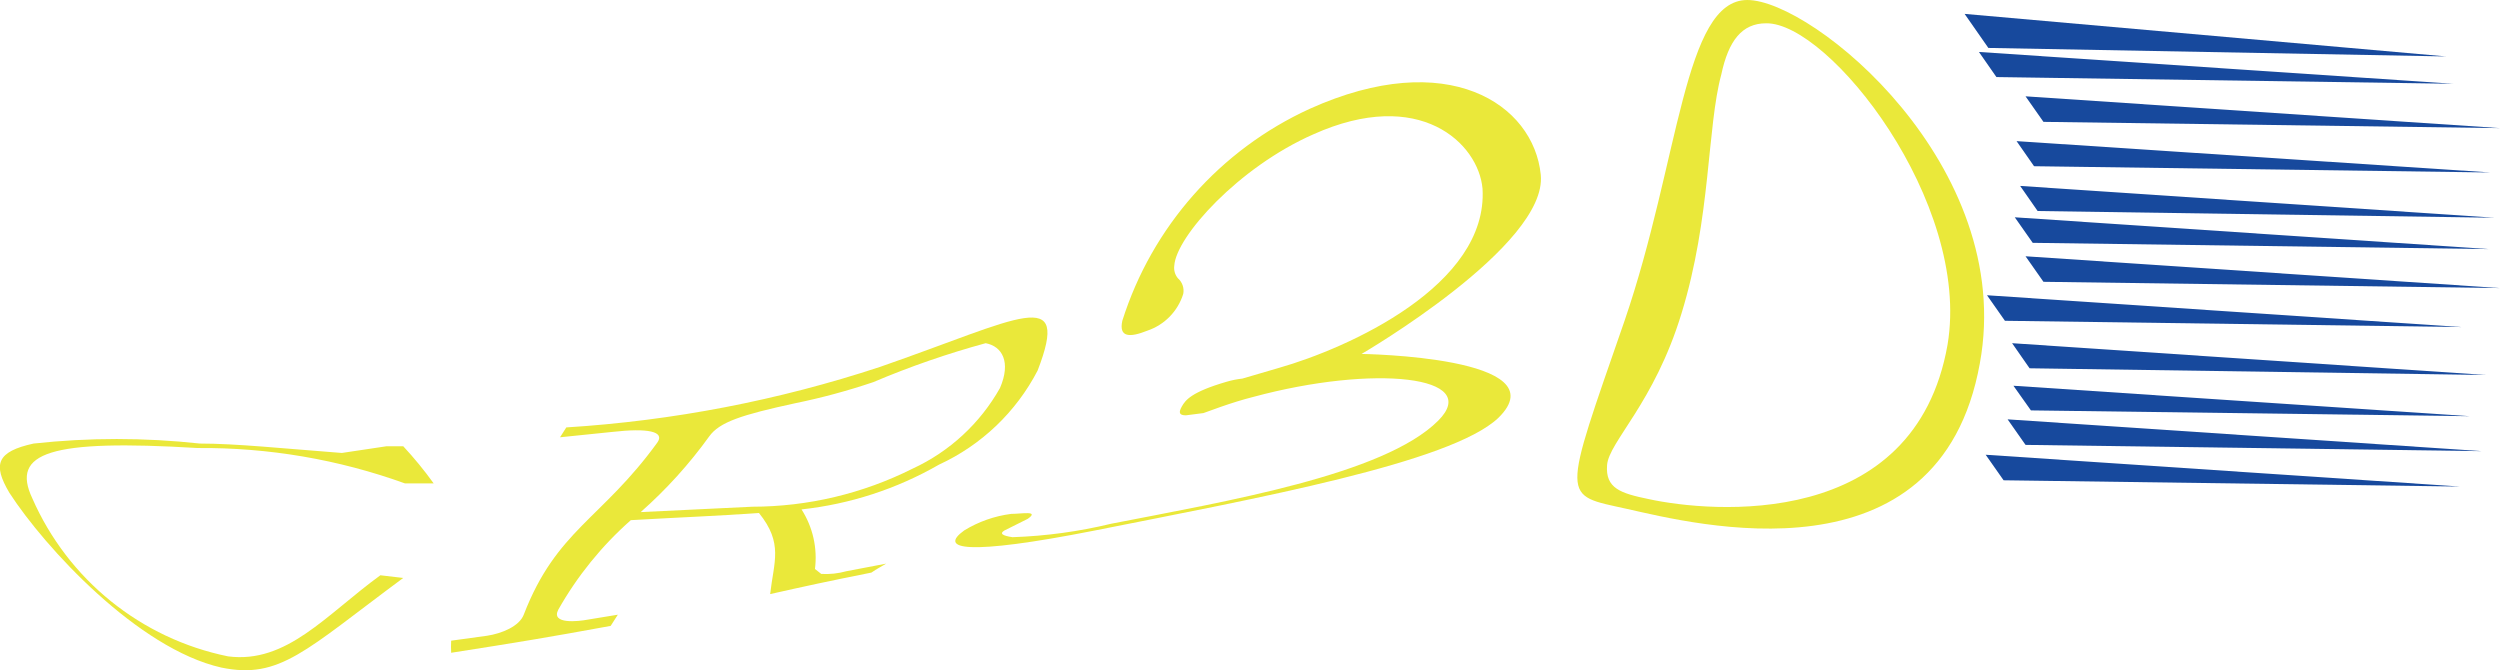
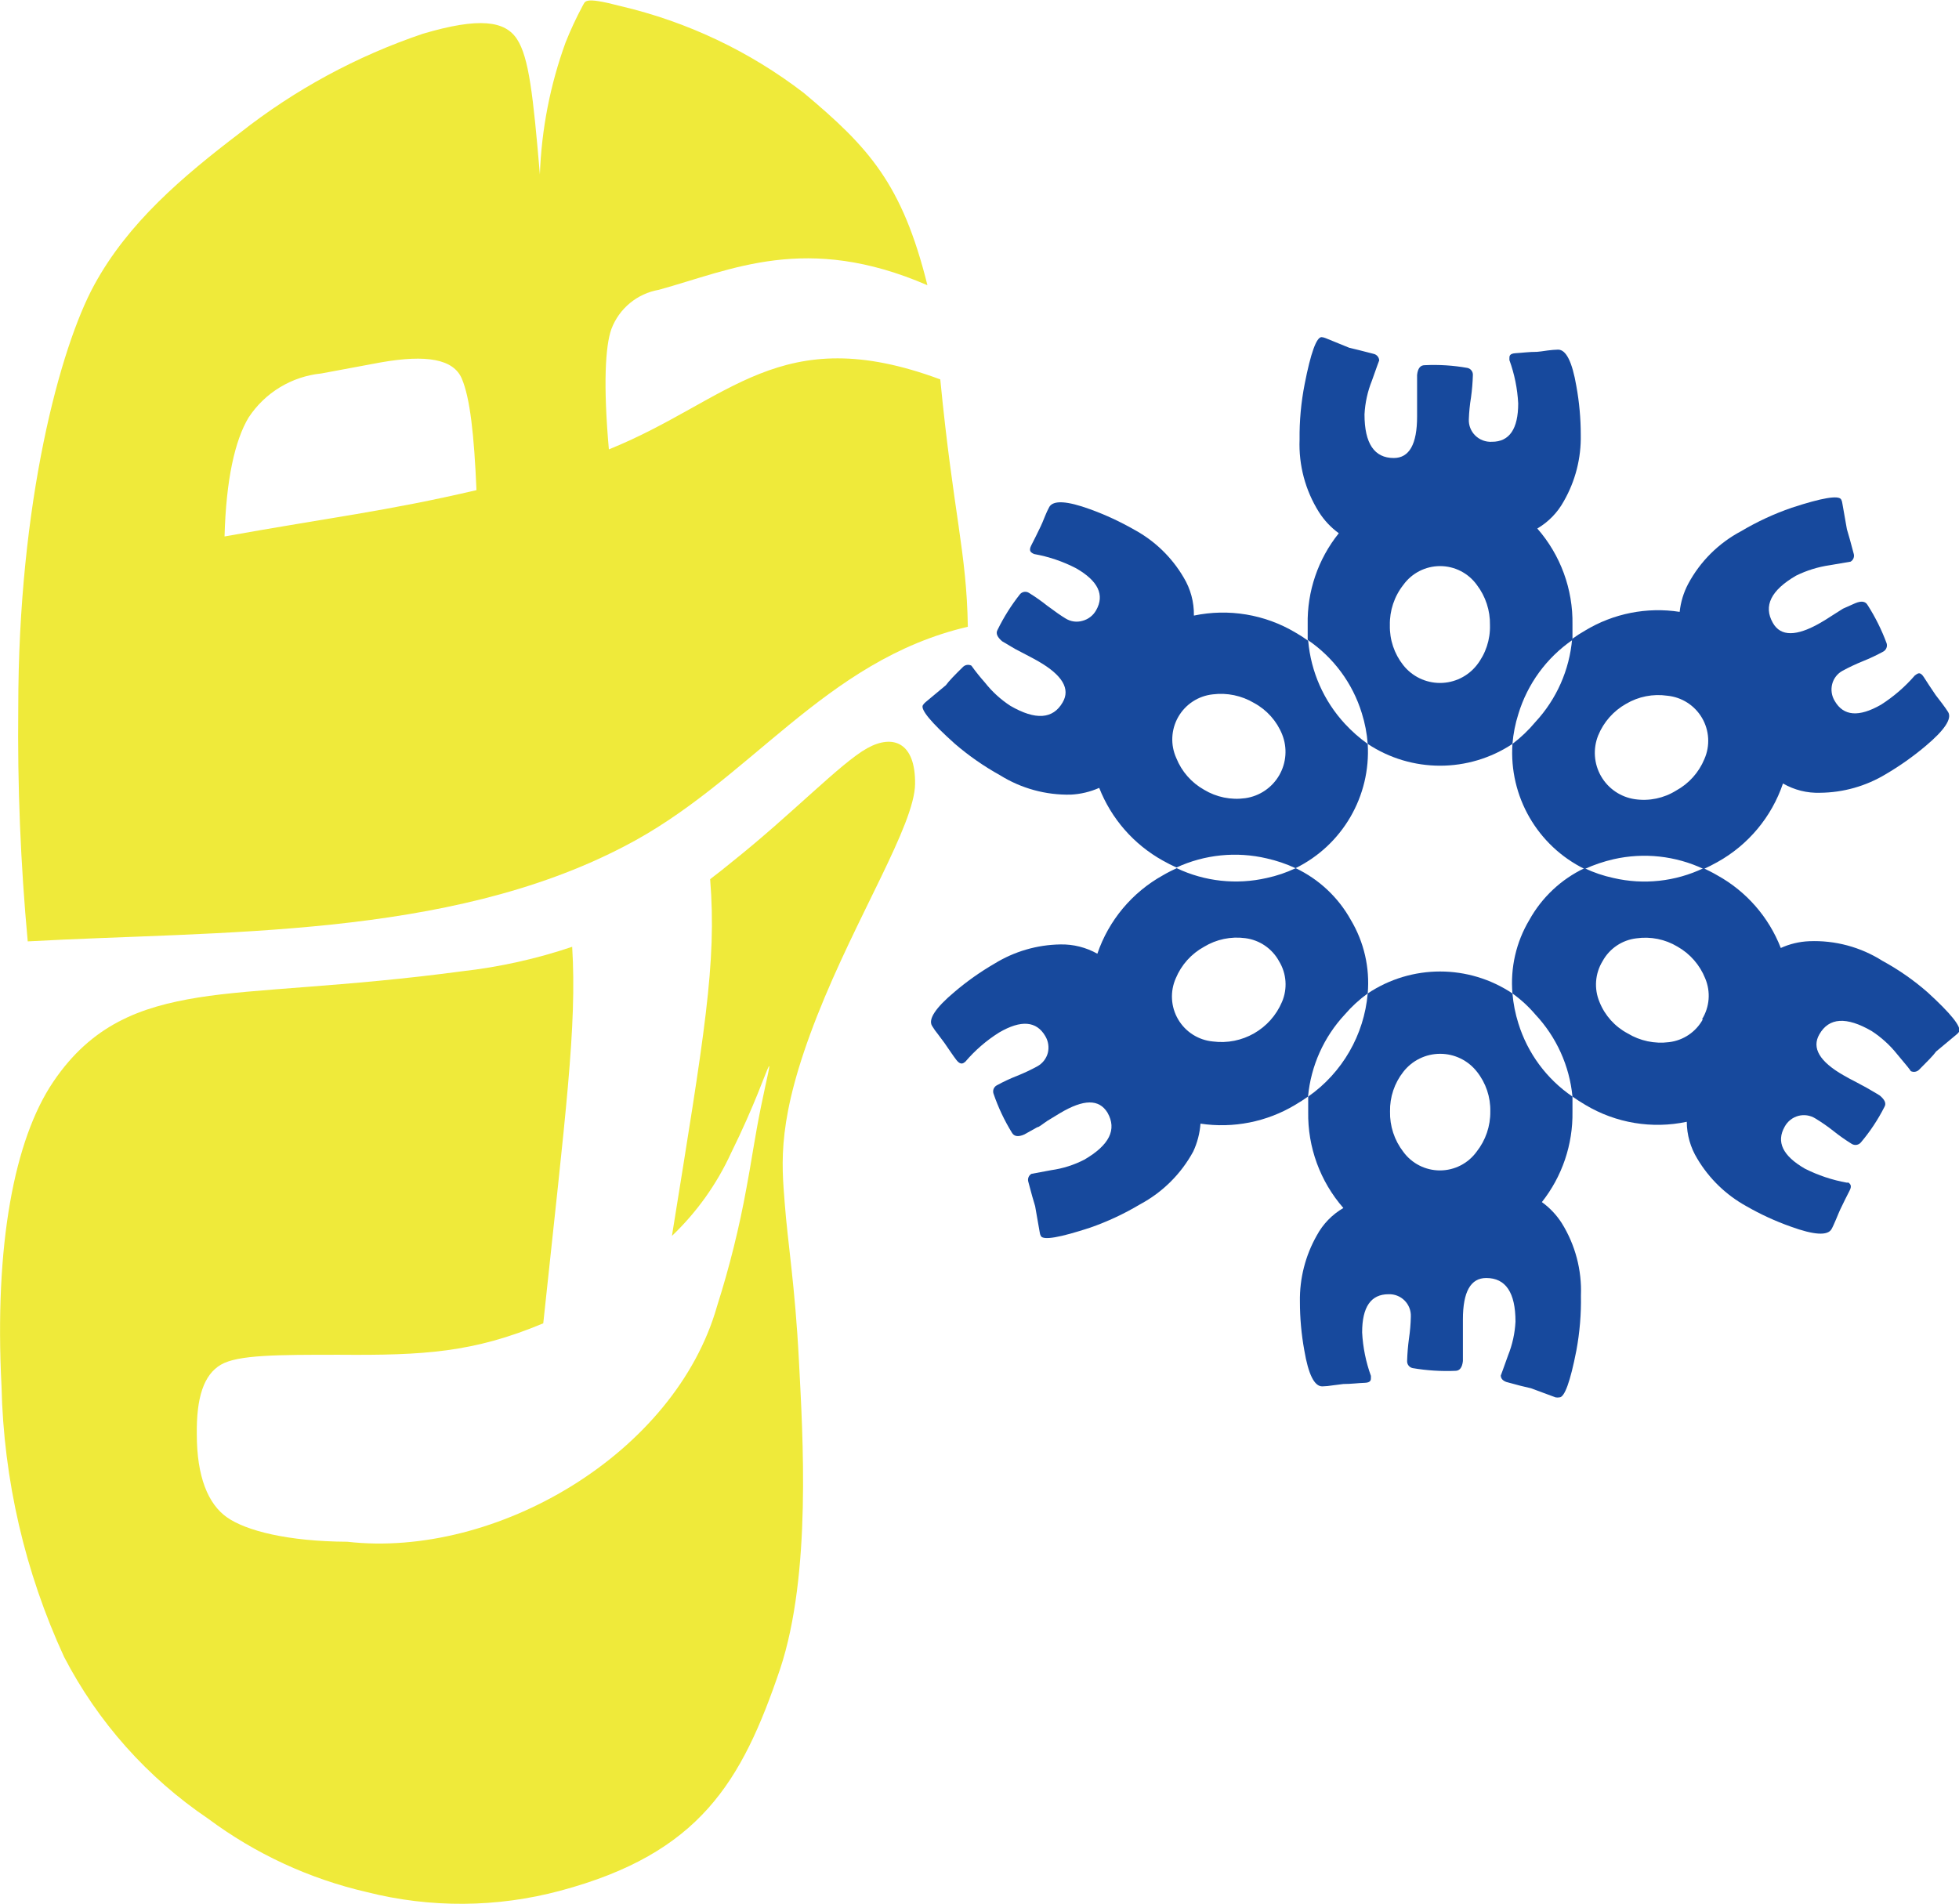
- <svg xmlns="http://www.w3.org/2000/svg" viewBox="0 0 55.8 14.95">
+ <svg xmlns="http://www.w3.org/2000/svg" viewBox="0 0 115.86 112.61">
  <defs>
-     <style>.cls-1{fill:#17499d;}.cls-2{fill:#eae83a;}</style>
+     <style>.cls-1{fill:#efea3a;}.cls-2{fill:#17499d;}</style>
  </defs>
  <g id="圖層_2" data-name="圖層 2">
    <g id="圖層_1-2" data-name="圖層 1">
-       <polygon class="cls-1" points="44.72 10.72 44.32 10.15 54.91 10.86 44.72 10.72" />
-       <polygon class="cls-1" points="45.21 9.93 44.81 9.36 55.4 10.07 45.21 9.93" />
-       <polygon class="cls-1" points="45.33 9.16 44.94 8.61 55.13 9.29 45.33 9.16" />
-       <polygon class="cls-1" points="45.3 8.22 44.91 7.66 55.49 8.37 45.3 8.22" />
-       <polygon class="cls-1" points="44.75 7.16 44.35 6.59 54.94 7.3 44.75 7.16" />
-       <polygon class="cls-1" points="45.61 6.29 45.21 5.72 55.8 6.43 45.61 6.29" />
-       <polygon class="cls-1" points="45.37 5.42 44.97 4.85 55.56 5.56 45.37 5.42" />
-       <polygon class="cls-1" points="45.48 4.71 45.09 4.15 55.68 4.86 45.48 4.71" />
-       <polygon class="cls-1" points="45.4 3.71 45.01 3.15 55.59 3.85 45.4 3.71" />
-       <polygon class="cls-1" points="45.61 2.72 45.21 2.15 55.8 2.86 45.61 2.72" />
-       <polygon class="cls-1" points="44.56 1.72 44.17 1.16 54.76 1.87 44.56 1.72" />
-       <polygon class="cls-1" points="44.38 1.07 43.85 0.31 54.6 1.26 44.38 1.07" />
-       <path class="cls-2" d="M9,12.9c-2.19,1.62-2.75,2.27-4.06,2C3.08,14.48,1,12.22.21,11c-.38-.64-.28-.92.54-1.1a17.08,17.08,0,0,1,3.71,0c.81,0,1.86.11,3.17.21l1-.15.37,0a8.53,8.53,0,0,1,.68.83l-.64,0A13.3,13.3,0,0,0,4.41,10C1.11,9.8.24,10.1.72,11.12a6.1,6.1,0,0,0,4.37,3.53c1.31.17,2.19-.93,3.4-1.81Z" />
-       <path class="cls-2" d="M14.67,9.88c.18-.25-.21-.33-1-.24l-1.17.12.14-.22a27.94,27.94,0,0,0,7-1.35c3.14-1.09,4.26-1.84,3.52.08a4.69,4.69,0,0,1-2.2,2.1,7.86,7.86,0,0,1-3.07,1,2,2,0,0,1,.3,1.33l.14.11a1.72,1.72,0,0,0,.56-.06l.89-.17c-.13.08-.2.11-.33.2-1,.2-1.46.3-2.26.48.08-.72.3-1.13-.25-1.81-1,.07-1.64.09-2.86.16a7.74,7.74,0,0,0-1.62,2c-.17.33.45.26.66.22l.67-.11-.16.25c-1.42.26-2.09.37-3.56.6a2.45,2.45,0,0,1,0-.27l.8-.11c.33-.05.72-.21.82-.47C12.42,11.83,13.43,11.59,14.67,9.88Zm2.12,1.43a8,8,0,0,0,3.58-.85,4.31,4.31,0,0,0,1.95-1.8c.25-.58.05-.93-.32-1a19.65,19.65,0,0,0-2.51.87A14.61,14.61,0,0,1,17.75,9c-1.2.26-1.69.42-1.92.74a10.24,10.24,0,0,1-1.53,1.69Z" />
-       <path class="cls-2" d="M28.55,8.21c1.54-.44,4.67-1.84,4.54-4C33,3.2,31.69,1.93,29.31,3c-1.66.73-3.06,2.28-3.1,2.93a.36.36,0,0,0,.08.28.37.37,0,0,1,.12.35,1.26,1.26,0,0,1-.8.82c-.4.16-.64.15-.56-.22a7.78,7.78,0,0,1,4.18-4.73c3.08-1.39,5-.11,5.16,1.47s-4,4-4,4,4.46.06,3.05,1.43c-1.06,1-5.38,1.79-9,2.51-2.89.57-3.5.42-2.92,0a2.65,2.65,0,0,1,1.05-.37c.23,0,.64-.08.37.11l-.52.26q-.17.1.18.15a10.93,10.93,0,0,0,2.2-.3c2.56-.5,6.09-1.09,7.3-2.3,1-1-1.43-1.26-4.13-.53-.24.06-.49.14-.72.22l-.39.14-.39.05c-.15,0-.17-.06-.09-.2s.21-.32,1-.55a2,2,0,0,1,.35-.07Z" />
-       <path class="cls-2" d="M39,0c1.46,0,6,3.7,5.19,8.11-.9,5-6.39,3.58-7.87,3.25s-1.47-.13-.06-4.2C37.49,3.57,37.58,0,39,0ZM37.53,7c-.61,2-1.62,2.86-1.66,3.38s.3.63.93.76c1.38.3,5.94.72,6.67-3.45C44,4.51,40.82.5,39.42.52c-.54,0-.84.39-1,1.14C38.1,2.84,38.19,4.86,37.53,7Z" />
+       <path class="cls-1" d="M33.84,56c.29,4.72-.39,9.81-1.71,22.27C28,80,25.06,80.17,20.06,80.13c-3.63,0-6,0-7,.59s-1.45,1.92-1.42,4.12c0,2.49.66,4.12,1.79,4.91s3.58,1.42,7.11,1.44c8.79,1,19.39-5.2,21.87-13.94a56.08,56.08,0,0,0,1.74-7c.28-1.46.49-3,.86-4.81s.59-2.6.44-2.33-.83,2.29-2.21,5.08a15.94,15.94,0,0,1-3.5,4.91C41.66,61.16,42.4,57,42,52c.57-.43.82-.64,1.34-1.06,3.49-2.78,6.38-5.81,7.94-6.68s2.87-.32,2.84,2.11-3.47,7.82-5.79,13.71c-2.41,6.12-2.1,8.7-1.92,11.08s.61,4.86.84,9.31S48,93.09,46.14,98.71c-2.27,6.7-4.75,10.91-13,13.12a22.68,22.68,0,0,1-11.45.08,25.21,25.21,0,0,1-9.38-4.34A26,26,0,0,1,3.79,98,40.39,40.39,0,0,1,.09,82c-.43-8.4.76-14.6,3.05-18S8.31,59.55,11.72,59s8.58-.61,15.59-1.55A31.27,31.27,0,0,0,33.84,56Z" />
+       <path class="cls-1" d="M1.64,55.68a133.78,133.78,0,0,1-.56-13.82c0-12.15,2.48-21.31,4.49-25s5.21-6.4,8.62-9A36.22,36.22,0,0,1,25,2c3.37-1,4.88-.76,5.58.32s.95,3.29,1.35,8a25.51,25.51,0,0,1,1.52-7.81,21.24,21.24,0,0,1,1-2.15c.18-.27,0-.59,2.25,0A28.41,28.41,0,0,1,47.53,5.49c3.85,3.22,5.83,5.38,7.32,11.38-7.17-3.1-11.56-.92-15.88.27a3.67,3.67,0,0,0-2.81,2.32c-.36,1-.49,3.29-.15,7.12,7.16-2.89,10.11-7.66,19.6-4.14.78,8,1.56,10.19,1.63,14.63-8.55,2-12.88,9.16-20.34,13C26.42,55.53,13,55.05,1.64,55.68ZM13.28,31.73c6.29-1.13,9.55-1.49,14.9-2.74-.14-3.28-.38-5.46-.87-6.6s-2.06-1.44-4.82-.95L19,22.09a5.84,5.84,0,0,0-4.3,2.61C13.89,26.05,13.37,28.38,13.28,31.73Z" />
+       <path class="cls-2" d="M89.8,60.53a8.15,8.15,0,0,1-.35-1.77,7.7,7.7,0,0,0-8.56,0,8.33,8.33,0,0,1-3.52,6.1c0,.29,0,.59,0,.9a8.43,8.43,0,0,0,2.08,5.69,4.16,4.16,0,0,0-1.57,1.62,7.68,7.68,0,0,0-1,3.92,16.06,16.06,0,0,0,.26,2.88Q77.5,82,78.2,82a4.22,4.22,0,0,0,.62-.06l.63-.08c.47,0,.89-.06,1.26-.07s.37-.18.37-.29,0-.08,0-.12a8.89,8.89,0,0,1-.52-2.57c0-1.51.52-2.26,1.56-2.26a1.27,1.27,0,0,1,1.32,1.32,10.11,10.11,0,0,1-.11,1.3,12.6,12.6,0,0,0-.11,1.33.41.41,0,0,0,.33.42,12,12,0,0,0,2.53.16c.25,0,.4-.2.44-.58,0-.06,0-.35,0-.89,0-.11,0-.35,0-.71s0-.64,0-.86c0-1.64.46-2.45,1.38-2.45,1.15,0,1.73.86,1.73,2.58a6.22,6.22,0,0,1-.44,2c-.29.81-.43,1.2-.43,1.18q0,.27.33.39c.64.18,1.12.3,1.45.37l1.46.54a.63.63,0,0,0,.23,0c.3,0,.64-.92,1-2.77a16.17,16.17,0,0,0,.27-3.25,7.56,7.56,0,0,0-1.13-4.28,4.57,4.57,0,0,0-1.18-1.25A8.4,8.4,0,0,0,93,65.76c0-.31,0-.61,0-.9A8.15,8.15,0,0,1,89.8,60.53Zm-2.47,7.59a2.68,2.68,0,0,1-4.34,0,3.76,3.76,0,0,1-.78-2.38A3.67,3.67,0,0,1,83,63.39a2.76,2.76,0,0,1,4.35,0,3.65,3.65,0,0,1,.79,2.35A3.76,3.76,0,0,1,87.33,68.12Z" />
+       <path class="cls-2" d="M114,58.69a14.81,14.81,0,0,0-2.67-1.86A7.51,7.51,0,0,0,107,55.67a4.51,4.51,0,0,0-1.68.4,8.37,8.37,0,0,0-3.76-4.3c-.27-.16-.54-.29-.81-.42a8.1,8.1,0,0,1-5.33.58,7.82,7.82,0,0,1-1.71-.58,7.33,7.33,0,0,0-3.26,3.06,7.26,7.26,0,0,0-1,4.35A7.48,7.48,0,0,1,90.8,60,8.26,8.26,0,0,1,93,64.86c.24.17.49.33.76.49a8.32,8.32,0,0,0,6,1,4.22,4.22,0,0,0,.62,2.18,7.69,7.69,0,0,0,2.9,2.81,15.85,15.85,0,0,0,2.63,1.21c1.37.5,2.18.55,2.41.15.08-.14.16-.33.26-.56s.2-.49.25-.59c.21-.43.39-.81.56-1.13s0-.41-.06-.47l-.11,0a9.06,9.06,0,0,1-2.48-.83c-1.31-.76-1.7-1.58-1.19-2.48a1.31,1.31,0,0,1,.81-.64,1.28,1.28,0,0,1,1,.15,10.13,10.13,0,0,1,1.08.75,11.12,11.12,0,0,0,1.08.76.42.42,0,0,0,.53-.08,10.83,10.83,0,0,0,1.4-2.11c.13-.22,0-.44-.27-.67,0,0-.3-.19-.76-.45l-.63-.34c-.32-.16-.57-.3-.76-.41-1.42-.81-1.89-1.62-1.43-2.42.57-1,1.6-1.06,3.09-.2a6.39,6.39,0,0,1,1.51,1.37c.56.66.83,1,.8,1a.43.43,0,0,0,.51-.09c.47-.47.82-.82,1-1.07l1.2-1a.76.76,0,0,0,.16-.17Q116.07,60.58,114,58.69Zm-13.29,1.6a2.63,2.63,0,0,1-2,1.35,3.79,3.79,0,0,1-2.45-.52,3.62,3.62,0,0,1-1.66-1.85,2.66,2.66,0,0,1,.18-2.42,2.63,2.63,0,0,1,2-1.35,3.7,3.7,0,0,1,2.43.49,3.76,3.76,0,0,1,1.64,1.88A2.64,2.64,0,0,1,100.66,60.29Z" />
+       <path class="cls-2" d="M89.45,44a7.67,7.67,0,0,0,4.27,7.4,9,9,0,0,1,1.71-.58,8.23,8.23,0,0,1,5.33.58c.27-.12.54-.26.81-.41a8.4,8.4,0,0,0,3.88-4.65,4.09,4.09,0,0,0,2.19.55,7.65,7.65,0,0,0,3.89-1.1,17,17,0,0,0,2.36-1.67c1.12-.94,1.56-1.61,1.33-2-.08-.13-.2-.3-.35-.5l-.39-.51c-.27-.39-.5-.75-.7-1.06s-.33-.23-.43-.17l-.1.07a9.18,9.18,0,0,1-2,1.73c-1.31.75-2.22.68-2.74-.22a1.3,1.3,0,0,1-.15-1,1.25,1.25,0,0,1,.62-.79,12,12,0,0,1,1.19-.56,11.33,11.33,0,0,0,1.21-.57.42.42,0,0,0,.2-.49,11.76,11.76,0,0,0-1.13-2.27c-.13-.22-.37-.25-.73-.1L109,36l-.6.38c-.3.2-.55.35-.74.46-1.41.81-2.35.82-2.81,0-.57-1-.11-1.93,1.37-2.79a6.67,6.67,0,0,1,2-.62l1.23-.21a.41.41,0,0,0,.18-.48c-.17-.64-.3-1.12-.4-1.44l-.27-1.53a.62.62,0,0,0-.07-.23c-.15-.26-1.12-.1-2.92.49a16.24,16.24,0,0,0-3,1.39,7.57,7.57,0,0,0-3.13,3.12,4.54,4.54,0,0,0-.5,1.65,8.34,8.34,0,0,0-5.6,1.11,8.25,8.25,0,0,0-.76.49,8.26,8.26,0,0,1-2.17,4.91A8.35,8.35,0,0,1,89.45,44Zm5.07-.5a3.79,3.79,0,0,1,1.65-1.87,3.74,3.74,0,0,1,2.44-.48,2.68,2.68,0,0,1,2.19,3.75,3.76,3.76,0,0,1-1.67,1.86,3.62,3.62,0,0,1-2.44.51,2.77,2.77,0,0,1-2.17-3.77Z" />
+       <path class="cls-2" d="M80.54,42.18A8,8,0,0,1,80.89,44a7.75,7.75,0,0,0,8.56,0,8,8,0,0,1,.35-1.77A8.21,8.21,0,0,1,93,37.85c0-.3,0-.6,0-.91a8.4,8.4,0,0,0-2.08-5.68,4.23,4.23,0,0,0,1.57-1.62,7.58,7.58,0,0,0,1-3.92,16.06,16.06,0,0,0-.26-2.88q-.37-2.16-1.08-2.16a5.81,5.81,0,0,0-.62.05c-.31.05-.52.07-.63.08-.47,0-.89.06-1.26.08s-.37.18-.37.29,0,.07,0,.12a8.83,8.83,0,0,1,.52,2.56c0,1.51-.52,2.27-1.55,2.27a1.3,1.3,0,0,1-1-.38,1.27,1.27,0,0,1-.37-.94A10.24,10.24,0,0,1,87,23.5a12.26,12.26,0,0,0,.11-1.32.41.41,0,0,0-.33-.42,11.25,11.25,0,0,0-2.52-.16c-.26,0-.41.19-.45.58,0,.05,0,.35,0,.88,0,.12,0,.35,0,.71s0,.65,0,.87c0,1.63-.46,2.45-1.38,2.45-1.15,0-1.73-.86-1.73-2.58a6.22,6.22,0,0,1,.44-2c.29-.82.43-1.21.43-1.18a.42.42,0,0,0-.33-.4q-1-.26-1.44-.36L78.4,20a.81.81,0,0,0-.24-.06c-.3,0-.64.93-1,2.78A16.11,16.11,0,0,0,76.86,26,7.52,7.52,0,0,0,78,30.28a4.61,4.61,0,0,0,1.18,1.26,8.35,8.35,0,0,0-1.84,5.4c0,.31,0,.61,0,.91A8.11,8.11,0,0,1,80.54,42.18ZM83,34.59a2.68,2.68,0,0,1,4.34,0,3.8,3.8,0,0,1,.78,2.38,3.67,3.67,0,0,1-.78,2.37,2.77,2.77,0,0,1-4.35,0,3.67,3.67,0,0,1-.79-2.36A3.73,3.73,0,0,1,83,34.59Z" />
+       <path class="cls-2" d="M74.91,50.77a8.39,8.39,0,0,1,1.71.58A7.67,7.67,0,0,0,80.89,44a8.79,8.79,0,0,1-1.35-1.19,8.29,8.29,0,0,1-2.17-4.91,8.25,8.25,0,0,0-.76-.49,8.38,8.38,0,0,0-6-1A4.21,4.21,0,0,0,70,34.15a7.55,7.55,0,0,0-2.9-2.81,16.72,16.72,0,0,0-2.63-1.22c-1.37-.5-2.17-.54-2.41-.14a5.23,5.23,0,0,0-.26.56c-.12.3-.2.49-.25.59-.2.42-.39.8-.56,1.13s0,.41.07.46l.1.05a8.7,8.7,0,0,1,2.48.84c1.31.75,1.7,1.58,1.19,2.48a1.3,1.3,0,0,1-.81.63,1.23,1.23,0,0,1-1-.14q-.37-.22-1.08-.75a11.12,11.12,0,0,0-1.08-.76.41.41,0,0,0-.53.07A11.57,11.57,0,0,0,59,37.25c-.13.22,0,.45.27.68l.76.45.63.33c.32.17.58.3.76.41,1.42.82,1.89,1.63,1.43,2.42q-.86,1.5-3.09.21a6.25,6.25,0,0,1-1.51-1.38,12.17,12.17,0,0,1-.8-1,.43.43,0,0,0-.51.09c-.47.46-.82.82-1,1.07l-1.2,1a.75.75,0,0,0-.16.18q-.22.39,1.89,2.28a15.9,15.9,0,0,0,2.67,1.86A7.59,7.59,0,0,0,63.33,47a4.71,4.71,0,0,0,1.68-.4,8.45,8.45,0,0,0,3.76,4.3c.27.15.54.29.81.41A8.24,8.24,0,0,1,74.91,50.77Zm-3.7-4.06a3.74,3.74,0,0,1-1.64-1.87,2.68,2.68,0,0,1,2.15-3.77,3.84,3.84,0,0,1,2.45.51,3.68,3.68,0,0,1,1.66,1.86,2.77,2.77,0,0,1-2.18,3.77A3.72,3.72,0,0,1,71.21,46.71Z" />
+       <path class="cls-2" d="M80.89,58.76a7.26,7.26,0,0,0-1-4.35,7.33,7.33,0,0,0-3.26-3.06,7.82,7.82,0,0,1-1.71.58,8.16,8.16,0,0,1-5.33-.58c-.27.13-.54.26-.81.42a8.41,8.41,0,0,0-3.88,4.64,4.28,4.28,0,0,0-2.19-.55A7.66,7.66,0,0,0,58.81,57a16.18,16.18,0,0,0-2.36,1.67c-1.12.94-1.56,1.61-1.33,2a4.17,4.17,0,0,0,.36.51l.38.51c.27.39.5.74.7,1s.34.23.43.18l.1-.07a8.69,8.69,0,0,1,2-1.73c1.3-.76,2.21-.68,2.73.21a1.32,1.32,0,0,1,.15,1,1.28,1.28,0,0,1-.62.79,11,11,0,0,1-1.19.56,10.44,10.44,0,0,0-1.2.56.41.41,0,0,0-.2.5A11.51,11.51,0,0,0,59.85,67c.13.22.37.26.73.1l.77-.43c.1,0,.3-.18.6-.38l.74-.45C64.1,65,65,65,65.5,65.81c.57,1,.11,1.92-1.37,2.78a6.12,6.12,0,0,1-1.95.62L61,69.43a.41.41,0,0,0-.18.48c.17.64.3,1.12.4,1.43l.27,1.54a.62.62,0,0,0,.07.23c.15.26,1.12.09,2.92-.5a16.11,16.11,0,0,0,2.95-1.38,7.72,7.72,0,0,0,3.14-3.12A4.72,4.72,0,0,0,71,66.46a8.45,8.45,0,0,0,5.6-1.11c.27-.16.52-.32.76-.49A8.24,8.24,0,0,1,79.54,60,7.84,7.84,0,0,1,80.89,58.76Zm-5.07.5a3.89,3.89,0,0,1-4.09,2.34,2.67,2.67,0,0,1-2.19-3.74A3.78,3.78,0,0,1,71.21,56a3.74,3.74,0,0,1,2.44-.51,2.66,2.66,0,0,1,2,1.37A2.63,2.63,0,0,1,75.82,59.26Z" />
    </g>
  </g>
</svg>
